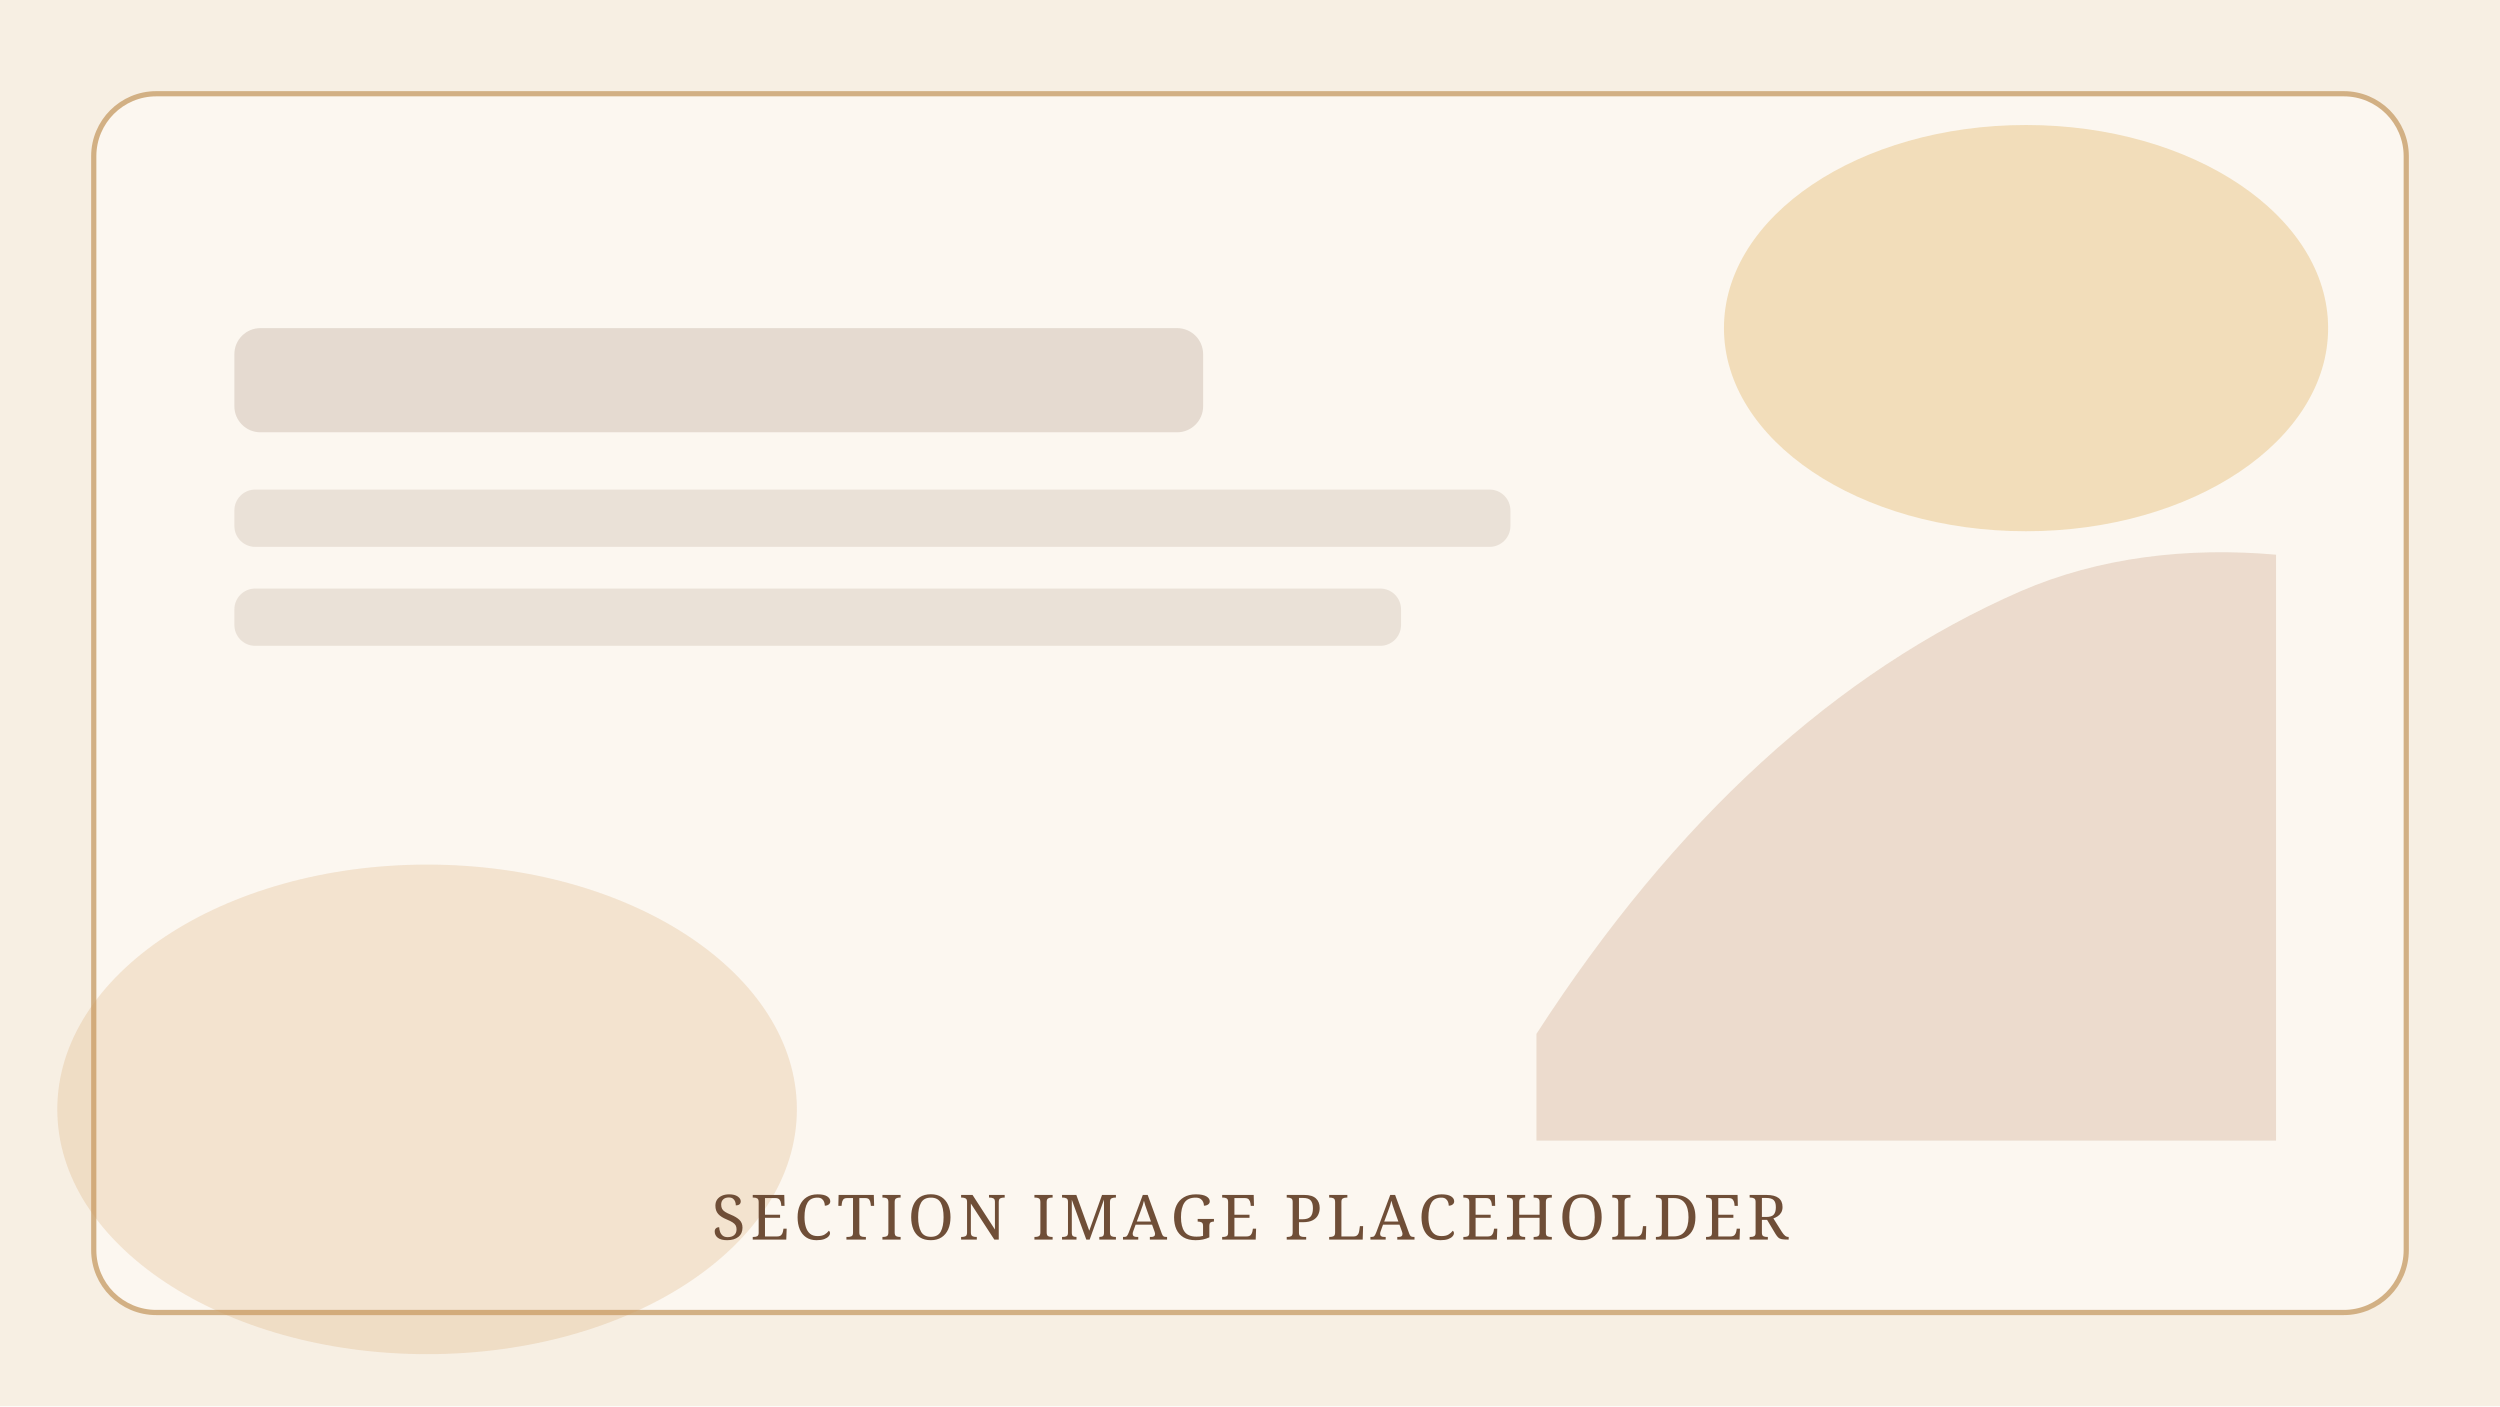
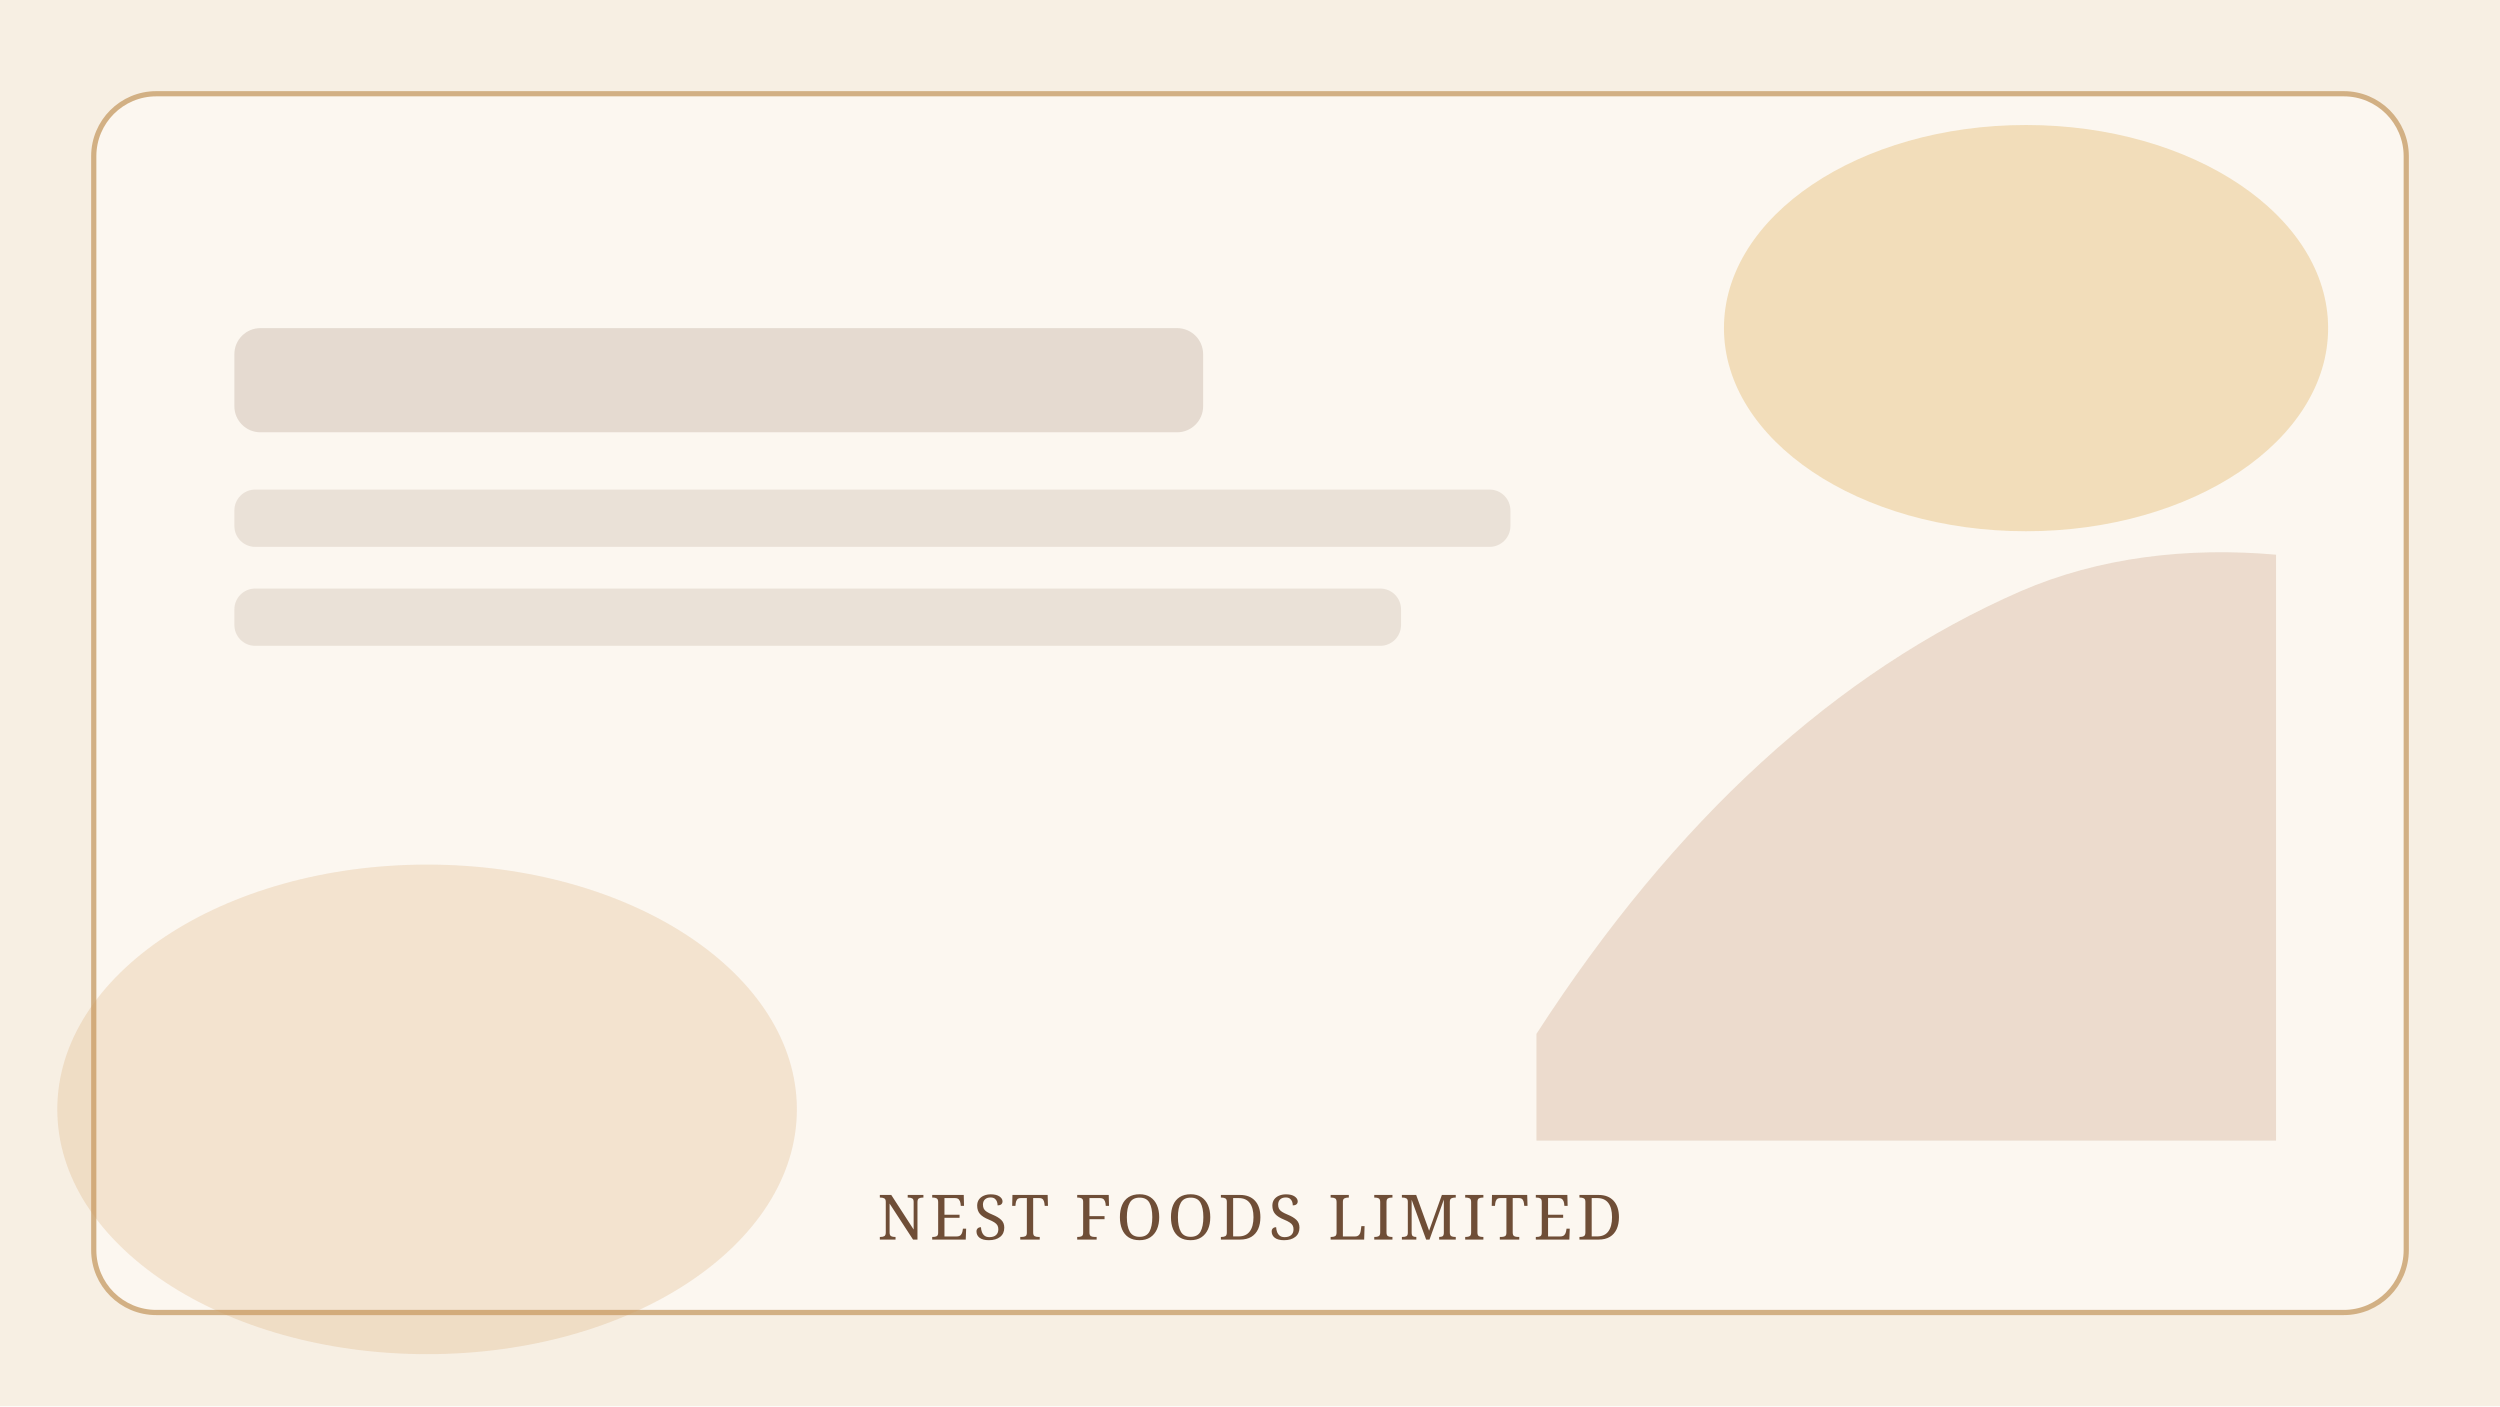
<svg xmlns="http://www.w3.org/2000/svg" width="960" height="540" viewBox="0 0 960 540" fill="none">
  <rect width="960" height="540" fill="#F7EFE3" />
  <rect x="36" y="36" width="888" height="468" rx="24" fill="#FCF7F0" stroke="#D2B084" stroke-width="2" />
  <ellipse cx="778" cy="126" rx="116" ry="78" fill="#E8C88F" fill-opacity="0.55" />
  <ellipse cx="164" cy="426" rx="142" ry="94" fill="#D39A5D" fill-opacity="0.22" />
  <rect x="90" y="126" width="372" height="40" rx="10" fill="#7B5B3D" fill-opacity="0.18" />
  <rect x="90" y="188" width="490" height="22" rx="8" fill="#7B5B3D" fill-opacity="0.14" />
  <rect x="90" y="226" width="448" height="22" rx="8" fill="#7B5B3D" fill-opacity="0.14" />
  <path d="M590 397C643 315 705 258 776 227C806 214 840 210 874 213V438H590V397Z" fill="#A6632F" fill-opacity="0.18" />
-   <text x="480" y="476" fill="#6F4E37" font-size="24" text-anchor="middle" font-family="Georgia, serif" letter-spacing="1.8">SECTION IMAGE PLACEHOLDER</text>
+   <text x="480" y="476" fill="#6F4E37" font-size="24" text-anchor="middle" font-family="Georgia, serif" letter-spacing="1.8">NEST FOODS LIMITED</text>
</svg>
